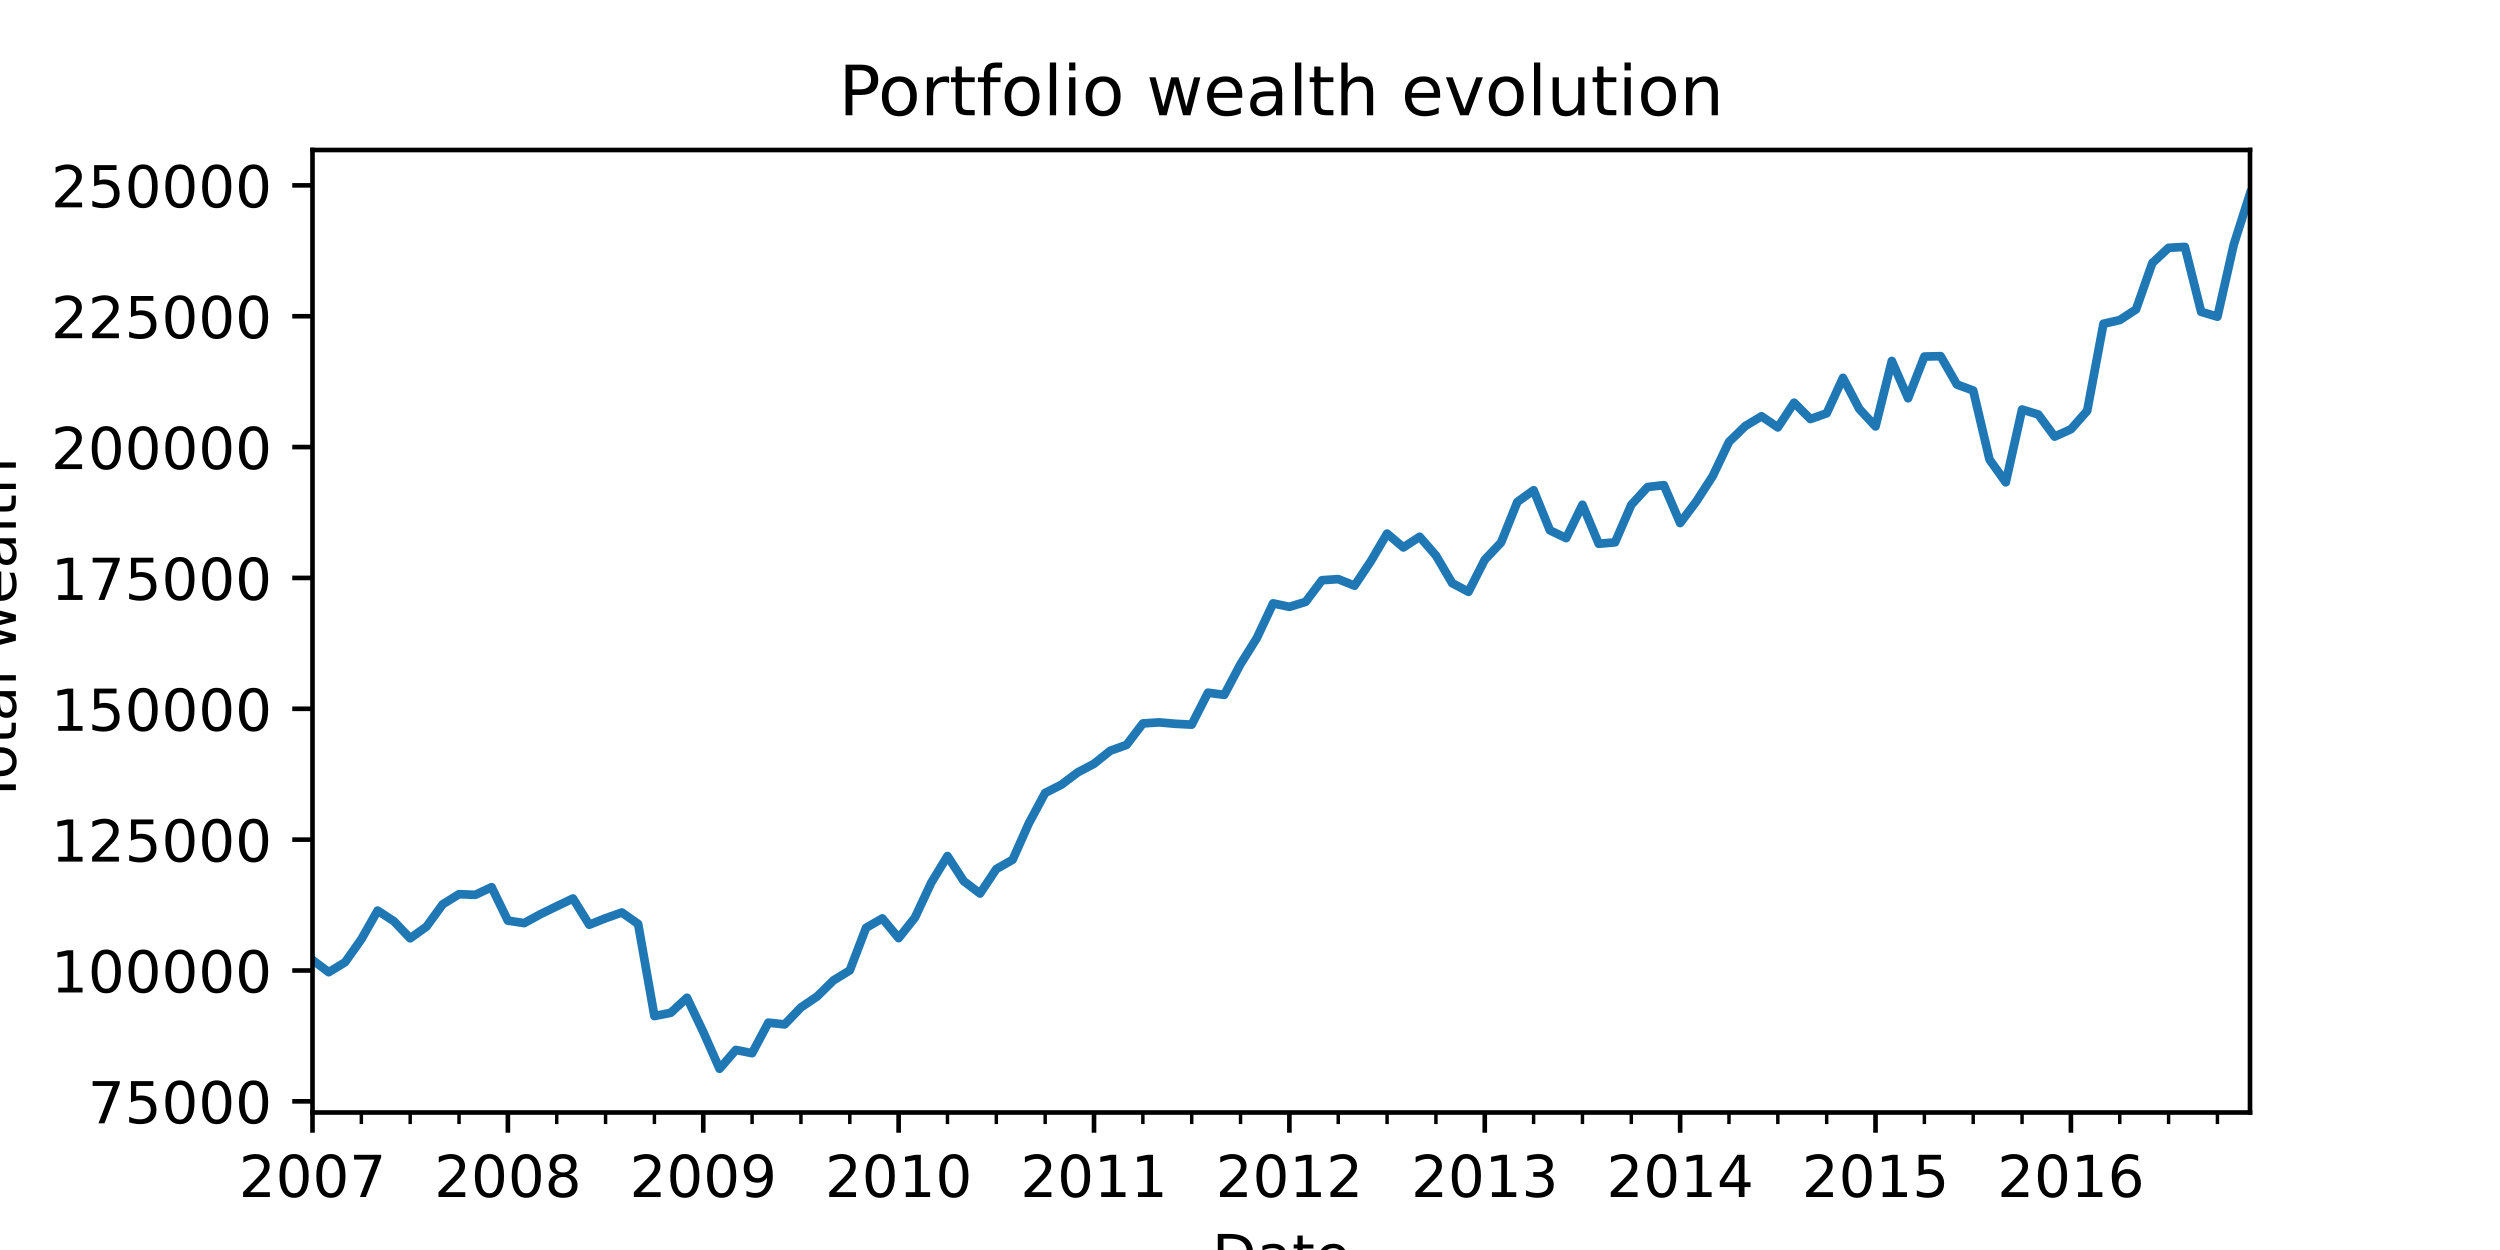
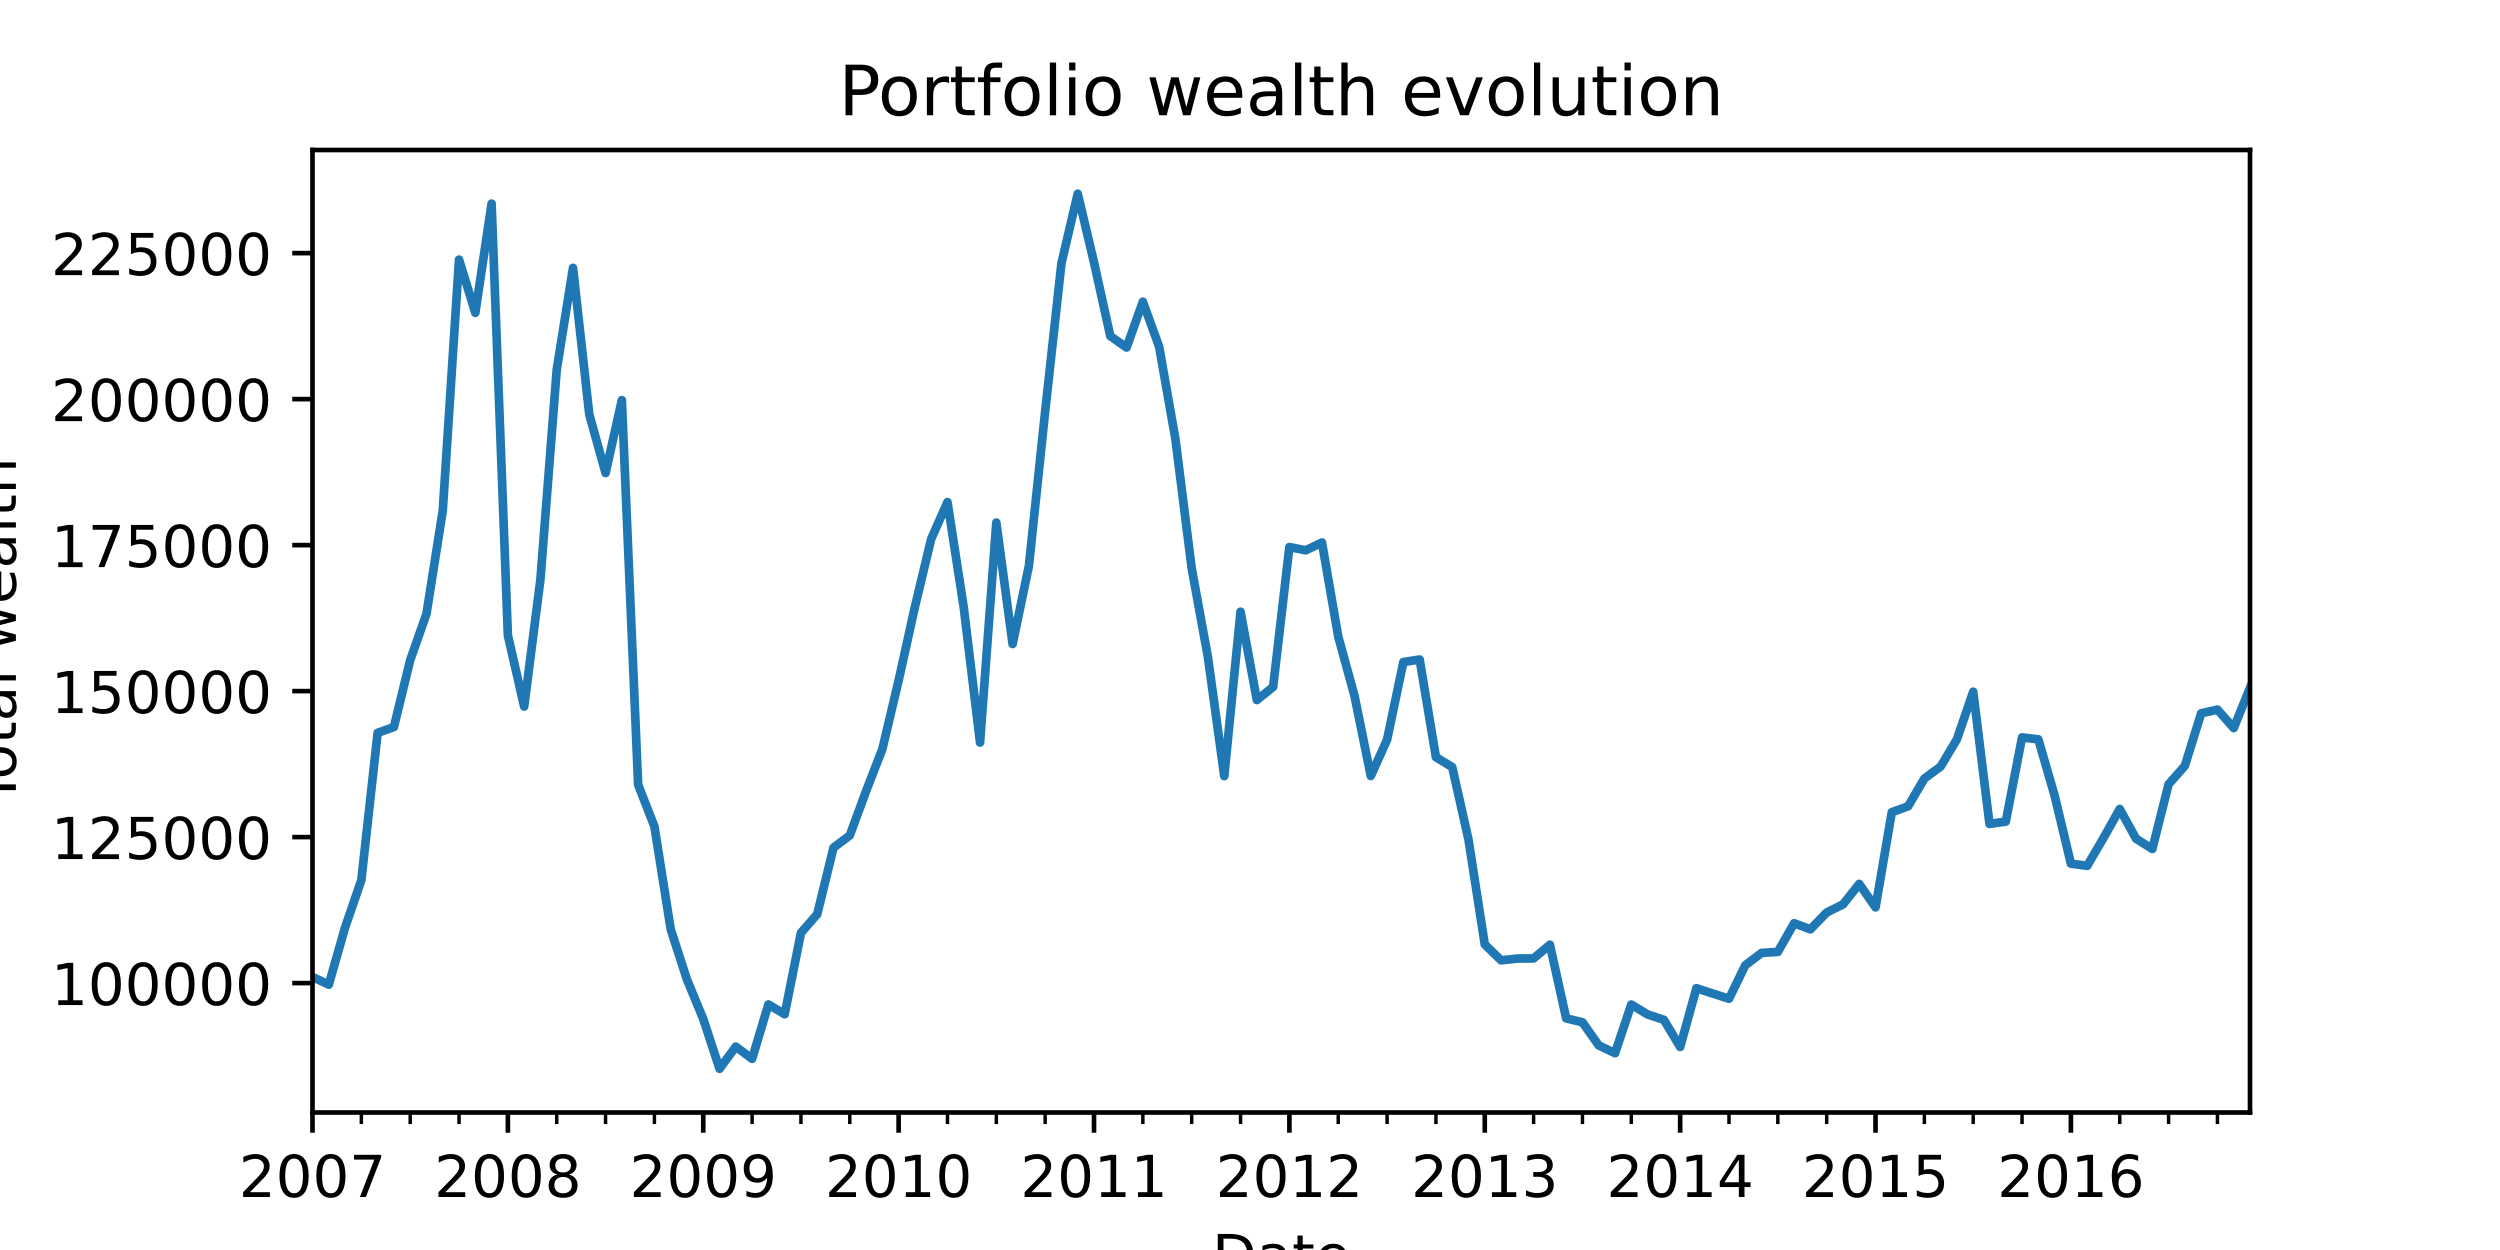
<svg xmlns="http://www.w3.org/2000/svg" xmlns:xlink="http://www.w3.org/1999/xlink" width="432pt" height="216pt" viewBox="0 0 432 216" version="1.1">
  <defs>
    <style type="text/css">*{stroke-linejoin: round; stroke-linecap: butt}</style>
  </defs>
  <g id="figure_1">
    <g id="patch_1">
      <path d="M 0 216  L 432 216  L 432 0  L 0 0  z " style="fill: #ffffff" />
    </g>
    <g id="axes_1">
      <g id="patch_2">
        <path d="M 54 192.24  L 388.8 192.24  L 388.8 25.92  L 54 25.92  z " style="fill: #ffffff" />
      </g>
      <g id="matplotlib.axis_1">
        <g id="xtick_1">
          <g id="line2d_1">
            <defs>
-               <path id="m9651169272" d="M 0 0  L 0 3.5  " style="stroke: #000000; stroke-width: 0.8" />
+               <path id="m0c36ecfe81" d="M 0 0  L 0 3.5  " style="stroke: #000000; stroke-width: 0.8" />
            </defs>
            <g>
-               <use xlink:href="#m9651169272" x="54" y="192.24" style="stroke: #000000; stroke-width: 0.8" />
+               <use xlink:href="#m0c36ecfe81" x="54" y="192.24" style="stroke: #000000; stroke-width: 0.8" />
            </g>
          </g>
          <g id="text_1">
            <g transform="translate(41.275 206.8384)scale(0.1 -0.1)">
              <defs>
                <path id="DejaVuSans-32" d="M 1228 531  L 3431 531  L 3431 0  L 469 0  L 469 531  Q 828 903 1448 1529  Q 2069 2156 2228 2338  Q 2531 2678 2651 2914  Q 2772 3150 2772 3378  Q 2772 3750 2511 3984  Q 2250 4219 1831 4219  Q 1534 4219 1204 4116  Q 875 4013 500 3803  L 500 4441  Q 881 4594 1212 4672  Q 1544 4750 1819 4750  Q 2544 4750 2975 4387  Q 3406 4025 3406 3419  Q 3406 3131 3298 2873  Q 3191 2616 2906 2266  Q 2828 2175 2409 1742  Q 1991 1309 1228 531  z " transform="scale(0.015625)" />
                <path id="DejaVuSans-30" d="M 2034 4250  Q 1547 4250 1301 3770  Q 1056 3291 1056 2328  Q 1056 1369 1301 889  Q 1547 409 2034 409  Q 2525 409 2770 889  Q 3016 1369 3016 2328  Q 3016 3291 2770 3770  Q 2525 4250 2034 4250  z M 2034 4750  Q 2819 4750 3233 4129  Q 3647 3509 3647 2328  Q 3647 1150 3233 529  Q 2819 -91 2034 -91  Q 1250 -91 836 529  Q 422 1150 422 2328  Q 422 3509 836 4129  Q 1250 4750 2034 4750  z " transform="scale(0.015625)" />
                <path id="DejaVuSans-37" d="M 525 4666  L 3525 4666  L 3525 4397  L 1831 0  L 1172 0  L 2766 4134  L 525 4134  L 525 4666  z " transform="scale(0.015625)" />
              </defs>
              <use xlink:href="#DejaVuSans-32" />
              <use xlink:href="#DejaVuSans-30" x="63.623" />
              <use xlink:href="#DejaVuSans-30" x="127.246" />
              <use xlink:href="#DejaVuSans-37" x="190.869" />
            </g>
          </g>
        </g>
        <g id="xtick_2">
          <g id="line2d_2">
            <g>
-               <use xlink:href="#m9651169272" x="87.761" y="192.24" style="stroke: #000000; stroke-width: 0.8" />
+               <use xlink:href="#m0c36ecfe81" x="87.761" y="192.24" style="stroke: #000000; stroke-width: 0.8" />
            </g>
          </g>
          <g id="text_2">
            <g transform="translate(75.03634 206.8384)scale(0.1 -0.1)">
              <defs>
                <path id="DejaVuSans-38" d="M 2034 2216  Q 1584 2216 1326 1975  Q 1069 1734 1069 1313  Q 1069 891 1326 650  Q 1584 409 2034 409  Q 2484 409 2743 651  Q 3003 894 3003 1313  Q 3003 1734 2745 1975  Q 2488 2216 2034 2216  z M 1403 2484  Q 997 2584 770 2862  Q 544 3141 544 3541  Q 544 4100 942 4425  Q 1341 4750 2034 4750  Q 2731 4750 3128 4425  Q 3525 4100 3525 3541  Q 3525 3141 3298 2862  Q 3072 2584 2669 2484  Q 3125 2378 3379 2068  Q 3634 1759 3634 1313  Q 3634 634 3220 271  Q 2806 -91 2034 -91  Q 1263 -91 848 271  Q 434 634 434 1313  Q 434 1759 690 2068  Q 947 2378 1403 2484  z M 1172 3481  Q 1172 3119 1398 2916  Q 1625 2713 2034 2713  Q 2441 2713 2670 2916  Q 2900 3119 2900 3481  Q 2900 3844 2670 4047  Q 2441 4250 2034 4250  Q 1625 4250 1398 4047  Q 1172 3844 1172 3481  z " transform="scale(0.015625)" />
              </defs>
              <use xlink:href="#DejaVuSans-32" />
              <use xlink:href="#DejaVuSans-30" x="63.623" />
              <use xlink:href="#DejaVuSans-30" x="127.246" />
              <use xlink:href="#DejaVuSans-38" x="190.869" />
            </g>
          </g>
        </g>
        <g id="xtick_3">
          <g id="line2d_3">
            <g>
-               <use xlink:href="#m9651169272" x="121.523" y="192.24" style="stroke: #000000; stroke-width: 0.8" />
+               <use xlink:href="#m0c36ecfe81" x="121.523" y="192.24" style="stroke: #000000; stroke-width: 0.8" />
            </g>
          </g>
          <g id="text_3">
            <g transform="translate(108.7977 206.8384)scale(0.1 -0.1)">
              <defs>
                <path id="DejaVuSans-39" d="M 703 97  L 703 672  Q 941 559 1184 500  Q 1428 441 1663 441  Q 2288 441 2617 861  Q 2947 1281 2994 2138  Q 2813 1869 2534 1725  Q 2256 1581 1919 1581  Q 1219 1581 811 2004  Q 403 2428 403 3163  Q 403 3881 828 4315  Q 1253 4750 1959 4750  Q 2769 4750 3195 4129  Q 3622 3509 3622 2328  Q 3622 1225 3098 567  Q 2575 -91 1691 -91  Q 1453 -91 1209 -44  Q 966 3 703 97  z M 1959 2075  Q 2384 2075 2632 2365  Q 2881 2656 2881 3163  Q 2881 3666 2632 3958  Q 2384 4250 1959 4250  Q 1534 4250 1286 3958  Q 1038 3666 1038 3163  Q 1038 2656 1286 2365  Q 1534 2075 1959 2075  z " transform="scale(0.015625)" />
              </defs>
              <use xlink:href="#DejaVuSans-32" />
              <use xlink:href="#DejaVuSans-30" x="63.623" />
              <use xlink:href="#DejaVuSans-30" x="127.246" />
              <use xlink:href="#DejaVuSans-39" x="190.869" />
            </g>
          </g>
        </g>
        <g id="xtick_4">
          <g id="line2d_4">
            <g>
-               <use xlink:href="#m9651169272" x="155.284" y="192.24" style="stroke: #000000; stroke-width: 0.8" />
+               <use xlink:href="#m0c36ecfe81" x="155.284" y="192.24" style="stroke: #000000; stroke-width: 0.8" />
            </g>
          </g>
          <g id="text_4">
            <g transform="translate(142.559 206.8384)scale(0.1 -0.1)">
              <defs>
                <path id="DejaVuSans-31" d="M 794 531  L 1825 531  L 1825 4091  L 703 3866  L 703 4441  L 1819 4666  L 2450 4666  L 2450 531  L 3481 531  L 3481 0  L 794 0  L 794 531  z " transform="scale(0.015625)" />
              </defs>
              <use xlink:href="#DejaVuSans-32" />
              <use xlink:href="#DejaVuSans-30" x="63.623" />
              <use xlink:href="#DejaVuSans-31" x="127.246" />
              <use xlink:href="#DejaVuSans-30" x="190.869" />
            </g>
          </g>
        </g>
        <g id="xtick_5">
          <g id="line2d_5">
            <g>
-               <use xlink:href="#m9651169272" x="189.045" y="192.24" style="stroke: #000000; stroke-width: 0.8" />
+               <use xlink:href="#m0c36ecfe81" x="189.045" y="192.24" style="stroke: #000000; stroke-width: 0.8" />
            </g>
          </g>
          <g id="text_5">
            <g transform="translate(176.3204 206.8384)scale(0.1 -0.1)">
              <use xlink:href="#DejaVuSans-32" />
              <use xlink:href="#DejaVuSans-30" x="63.623" />
              <use xlink:href="#DejaVuSans-31" x="127.246" />
              <use xlink:href="#DejaVuSans-31" x="190.869" />
            </g>
          </g>
        </g>
        <g id="xtick_6">
          <g id="line2d_6">
            <g>
-               <use xlink:href="#m9651169272" x="222.807" y="192.24" style="stroke: #000000; stroke-width: 0.8" />
+               <use xlink:href="#m0c36ecfe81" x="222.807" y="192.24" style="stroke: #000000; stroke-width: 0.8" />
            </g>
          </g>
          <g id="text_6">
            <g transform="translate(210.0817 206.8384)scale(0.1 -0.1)">
              <use xlink:href="#DejaVuSans-32" />
              <use xlink:href="#DejaVuSans-30" x="63.623" />
              <use xlink:href="#DejaVuSans-31" x="127.246" />
              <use xlink:href="#DejaVuSans-32" x="190.869" />
            </g>
          </g>
        </g>
        <g id="xtick_7">
          <g id="line2d_7">
            <g>
-               <use xlink:href="#m9651169272" x="256.568" y="192.24" style="stroke: #000000; stroke-width: 0.8" />
+               <use xlink:href="#m0c36ecfe81" x="256.568" y="192.24" style="stroke: #000000; stroke-width: 0.8" />
            </g>
          </g>
          <g id="text_7">
            <g transform="translate(243.8431 206.8384)scale(0.1 -0.1)">
              <defs>
                <path id="DejaVuSans-33" d="M 2597 2516  Q 3050 2419 3304 2112  Q 3559 1806 3559 1356  Q 3559 666 3084 287  Q 2609 -91 1734 -91  Q 1441 -91 1130 -33  Q 819 25 488 141  L 488 750  Q 750 597 1062 519  Q 1375 441 1716 441  Q 2309 441 2620 675  Q 2931 909 2931 1356  Q 2931 1769 2642 2001  Q 2353 2234 1838 2234  L 1294 2234  L 1294 2753  L 1863 2753  Q 2328 2753 2575 2939  Q 2822 3125 2822 3475  Q 2822 3834 2567 4026  Q 2313 4219 1838 4219  Q 1578 4219 1281 4162  Q 984 4106 628 3988  L 628 4550  Q 988 4650 1302 4700  Q 1616 4750 1894 4750  Q 2613 4750 3031 4423  Q 3450 4097 3450 3541  Q 3450 3153 3228 2886  Q 3006 2619 2597 2516  z " transform="scale(0.015625)" />
              </defs>
              <use xlink:href="#DejaVuSans-32" />
              <use xlink:href="#DejaVuSans-30" x="63.623" />
              <use xlink:href="#DejaVuSans-31" x="127.246" />
              <use xlink:href="#DejaVuSans-33" x="190.869" />
            </g>
          </g>
        </g>
        <g id="xtick_8">
          <g id="line2d_8">
            <g>
-               <use xlink:href="#m9651169272" x="290.329" y="192.24" style="stroke: #000000; stroke-width: 0.8" />
+               <use xlink:href="#m0c36ecfe81" x="290.329" y="192.24" style="stroke: #000000; stroke-width: 0.8" />
            </g>
          </g>
          <g id="text_8">
            <g transform="translate(277.6044 206.8384)scale(0.1 -0.1)">
              <defs>
                <path id="DejaVuSans-34" d="M 2419 4116  L 825 1625  L 2419 1625  L 2419 4116  z M 2253 4666  L 3047 4666  L 3047 1625  L 3713 1625  L 3713 1100  L 3047 1100  L 3047 0  L 2419 0  L 2419 1100  L 313 1100  L 313 1709  L 2253 4666  z " transform="scale(0.015625)" />
              </defs>
              <use xlink:href="#DejaVuSans-32" />
              <use xlink:href="#DejaVuSans-30" x="63.623" />
              <use xlink:href="#DejaVuSans-31" x="127.246" />
              <use xlink:href="#DejaVuSans-34" x="190.869" />
            </g>
          </g>
        </g>
        <g id="xtick_9">
          <g id="line2d_9">
            <g>
-               <use xlink:href="#m9651169272" x="324.091" y="192.24" style="stroke: #000000; stroke-width: 0.8" />
+               <use xlink:href="#m0c36ecfe81" x="324.091" y="192.24" style="stroke: #000000; stroke-width: 0.8" />
            </g>
          </g>
          <g id="text_9">
            <g transform="translate(311.3658 206.8384)scale(0.1 -0.1)">
              <defs>
                <path id="DejaVuSans-35" d="M 691 4666  L 3169 4666  L 3169 4134  L 1269 4134  L 1269 2991  Q 1406 3038 1543 3061  Q 1681 3084 1819 3084  Q 2600 3084 3056 2656  Q 3513 2228 3513 1497  Q 3513 744 3044 326  Q 2575 -91 1722 -91  Q 1428 -91 1123 -41  Q 819 9 494 109  L 494 744  Q 775 591 1075 516  Q 1375 441 1709 441  Q 2250 441 2565 725  Q 2881 1009 2881 1497  Q 2881 1984 2565 2268  Q 2250 2553 1709 2553  Q 1456 2553 1204 2497  Q 953 2441 691 2322  L 691 4666  z " transform="scale(0.015625)" />
              </defs>
              <use xlink:href="#DejaVuSans-32" />
              <use xlink:href="#DejaVuSans-30" x="63.623" />
              <use xlink:href="#DejaVuSans-31" x="127.246" />
              <use xlink:href="#DejaVuSans-35" x="190.869" />
            </g>
          </g>
        </g>
        <g id="xtick_10">
          <g id="line2d_10">
            <g>
-               <use xlink:href="#m9651169272" x="357.852" y="192.24" style="stroke: #000000; stroke-width: 0.8" />
+               <use xlink:href="#m0c36ecfe81" x="357.852" y="192.24" style="stroke: #000000; stroke-width: 0.8" />
            </g>
          </g>
          <g id="text_10">
            <g transform="translate(345.1271 206.8384)scale(0.1 -0.1)">
              <defs>
                <path id="DejaVuSans-36" d="M 2113 2584  Q 1688 2584 1439 2293  Q 1191 2003 1191 1497  Q 1191 994 1439 701  Q 1688 409 2113 409  Q 2538 409 2786 701  Q 3034 994 3034 1497  Q 3034 2003 2786 2293  Q 2538 2584 2113 2584  z M 3366 4563  L 3366 3988  Q 3128 4100 2886 4159  Q 2644 4219 2406 4219  Q 1781 4219 1451 3797  Q 1122 3375 1075 2522  Q 1259 2794 1537 2939  Q 1816 3084 2150 3084  Q 2853 3084 3261 2657  Q 3669 2231 3669 1497  Q 3669 778 3244 343  Q 2819 -91 2113 -91  Q 1303 -91 875 529  Q 447 1150 447 2328  Q 447 3434 972 4092  Q 1497 4750 2381 4750  Q 2619 4750 2861 4703  Q 3103 4656 3366 4563  z " transform="scale(0.015625)" />
              </defs>
              <use xlink:href="#DejaVuSans-32" />
              <use xlink:href="#DejaVuSans-30" x="63.623" />
              <use xlink:href="#DejaVuSans-31" x="127.246" />
              <use xlink:href="#DejaVuSans-36" x="190.869" />
            </g>
          </g>
        </g>
        <g id="xtick_11">
          <g id="line2d_11">
            <defs>
-               <path id="m59bea2f9af" d="M 0 0  L 0 2  " style="stroke: #000000; stroke-width: 0.6" />
+               <path id="mb60e32cce2" d="M 0 0  L 0 2  " style="stroke: #000000; stroke-width: 0.6" />
            </defs>
            <g>
-               <use xlink:href="#m59bea2f9af" x="62.44" y="192.24" style="stroke: #000000; stroke-width: 0.6" />
+               <use xlink:href="#mb60e32cce2" x="62.44" y="192.24" style="stroke: #000000; stroke-width: 0.6" />
            </g>
          </g>
        </g>
        <g id="xtick_12">
          <g id="line2d_12">
            <g>
-               <use xlink:href="#m59bea2f9af" x="70.881" y="192.24" style="stroke: #000000; stroke-width: 0.6" />
+               <use xlink:href="#mb60e32cce2" x="70.881" y="192.24" style="stroke: #000000; stroke-width: 0.6" />
            </g>
          </g>
        </g>
        <g id="xtick_13">
          <g id="line2d_13">
            <g>
-               <use xlink:href="#m59bea2f9af" x="79.321" y="192.24" style="stroke: #000000; stroke-width: 0.6" />
+               <use xlink:href="#mb60e32cce2" x="79.321" y="192.24" style="stroke: #000000; stroke-width: 0.6" />
            </g>
          </g>
        </g>
        <g id="xtick_14">
          <g id="line2d_14">
            <g>
-               <use xlink:href="#m59bea2f9af" x="96.202" y="192.24" style="stroke: #000000; stroke-width: 0.6" />
+               <use xlink:href="#mb60e32cce2" x="96.202" y="192.24" style="stroke: #000000; stroke-width: 0.6" />
            </g>
          </g>
        </g>
        <g id="xtick_15">
          <g id="line2d_15">
            <g>
-               <use xlink:href="#m59bea2f9af" x="104.642" y="192.24" style="stroke: #000000; stroke-width: 0.6" />
+               <use xlink:href="#mb60e32cce2" x="104.642" y="192.24" style="stroke: #000000; stroke-width: 0.6" />
            </g>
          </g>
        </g>
        <g id="xtick_16">
          <g id="line2d_16">
            <g>
-               <use xlink:href="#m59bea2f9af" x="113.082" y="192.24" style="stroke: #000000; stroke-width: 0.6" />
+               <use xlink:href="#mb60e32cce2" x="113.082" y="192.24" style="stroke: #000000; stroke-width: 0.6" />
            </g>
          </g>
        </g>
        <g id="xtick_17">
          <g id="line2d_17">
            <g>
-               <use xlink:href="#m59bea2f9af" x="129.963" y="192.24" style="stroke: #000000; stroke-width: 0.6" />
+               <use xlink:href="#mb60e32cce2" x="129.963" y="192.24" style="stroke: #000000; stroke-width: 0.6" />
            </g>
          </g>
        </g>
        <g id="xtick_18">
          <g id="line2d_18">
            <g>
-               <use xlink:href="#m59bea2f9af" x="138.403" y="192.24" style="stroke: #000000; stroke-width: 0.6" />
+               <use xlink:href="#mb60e32cce2" x="138.403" y="192.24" style="stroke: #000000; stroke-width: 0.6" />
            </g>
          </g>
        </g>
        <g id="xtick_19">
          <g id="line2d_19">
            <g>
-               <use xlink:href="#m59bea2f9af" x="146.844" y="192.24" style="stroke: #000000; stroke-width: 0.6" />
+               <use xlink:href="#mb60e32cce2" x="146.844" y="192.24" style="stroke: #000000; stroke-width: 0.6" />
            </g>
          </g>
        </g>
        <g id="xtick_20">
          <g id="line2d_20">
            <g>
-               <use xlink:href="#m59bea2f9af" x="163.724" y="192.24" style="stroke: #000000; stroke-width: 0.6" />
+               <use xlink:href="#mb60e32cce2" x="163.724" y="192.24" style="stroke: #000000; stroke-width: 0.6" />
            </g>
          </g>
        </g>
        <g id="xtick_21">
          <g id="line2d_21">
            <g>
-               <use xlink:href="#m59bea2f9af" x="172.165" y="192.24" style="stroke: #000000; stroke-width: 0.6" />
+               <use xlink:href="#mb60e32cce2" x="172.165" y="192.24" style="stroke: #000000; stroke-width: 0.6" />
            </g>
          </g>
        </g>
        <g id="xtick_22">
          <g id="line2d_22">
            <g>
-               <use xlink:href="#m59bea2f9af" x="180.605" y="192.24" style="stroke: #000000; stroke-width: 0.6" />
+               <use xlink:href="#mb60e32cce2" x="180.605" y="192.24" style="stroke: #000000; stroke-width: 0.6" />
            </g>
          </g>
        </g>
        <g id="xtick_23">
          <g id="line2d_23">
            <g>
-               <use xlink:href="#m59bea2f9af" x="197.486" y="192.24" style="stroke: #000000; stroke-width: 0.6" />
+               <use xlink:href="#mb60e32cce2" x="197.486" y="192.24" style="stroke: #000000; stroke-width: 0.6" />
            </g>
          </g>
        </g>
        <g id="xtick_24">
          <g id="line2d_24">
            <g>
-               <use xlink:href="#m59bea2f9af" x="205.926" y="192.24" style="stroke: #000000; stroke-width: 0.6" />
+               <use xlink:href="#mb60e32cce2" x="205.926" y="192.24" style="stroke: #000000; stroke-width: 0.6" />
            </g>
          </g>
        </g>
        <g id="xtick_25">
          <g id="line2d_25">
            <g>
-               <use xlink:href="#m59bea2f9af" x="214.366" y="192.24" style="stroke: #000000; stroke-width: 0.6" />
+               <use xlink:href="#mb60e32cce2" x="214.366" y="192.24" style="stroke: #000000; stroke-width: 0.6" />
            </g>
          </g>
        </g>
        <g id="xtick_26">
          <g id="line2d_26">
            <g>
-               <use xlink:href="#m59bea2f9af" x="231.247" y="192.24" style="stroke: #000000; stroke-width: 0.6" />
+               <use xlink:href="#mb60e32cce2" x="231.247" y="192.24" style="stroke: #000000; stroke-width: 0.6" />
            </g>
          </g>
        </g>
        <g id="xtick_27">
          <g id="line2d_27">
            <g>
-               <use xlink:href="#m59bea2f9af" x="239.687" y="192.24" style="stroke: #000000; stroke-width: 0.6" />
+               <use xlink:href="#mb60e32cce2" x="239.687" y="192.24" style="stroke: #000000; stroke-width: 0.6" />
            </g>
          </g>
        </g>
        <g id="xtick_28">
          <g id="line2d_28">
            <g>
-               <use xlink:href="#m59bea2f9af" x="248.128" y="192.24" style="stroke: #000000; stroke-width: 0.6" />
+               <use xlink:href="#mb60e32cce2" x="248.128" y="192.24" style="stroke: #000000; stroke-width: 0.6" />
            </g>
          </g>
        </g>
        <g id="xtick_29">
          <g id="line2d_29">
            <g>
-               <use xlink:href="#m59bea2f9af" x="265.008" y="192.24" style="stroke: #000000; stroke-width: 0.6" />
+               <use xlink:href="#mb60e32cce2" x="265.008" y="192.24" style="stroke: #000000; stroke-width: 0.6" />
            </g>
          </g>
        </g>
        <g id="xtick_30">
          <g id="line2d_30">
            <g>
-               <use xlink:href="#m59bea2f9af" x="273.449" y="192.24" style="stroke: #000000; stroke-width: 0.6" />
+               <use xlink:href="#mb60e32cce2" x="273.449" y="192.24" style="stroke: #000000; stroke-width: 0.6" />
            </g>
          </g>
        </g>
        <g id="xtick_31">
          <g id="line2d_31">
            <g>
-               <use xlink:href="#m59bea2f9af" x="281.889" y="192.24" style="stroke: #000000; stroke-width: 0.6" />
+               <use xlink:href="#mb60e32cce2" x="281.889" y="192.24" style="stroke: #000000; stroke-width: 0.6" />
            </g>
          </g>
        </g>
        <g id="xtick_32">
          <g id="line2d_32">
            <g>
-               <use xlink:href="#m59bea2f9af" x="298.77" y="192.24" style="stroke: #000000; stroke-width: 0.6" />
+               <use xlink:href="#mb60e32cce2" x="298.77" y="192.24" style="stroke: #000000; stroke-width: 0.6" />
            </g>
          </g>
        </g>
        <g id="xtick_33">
          <g id="line2d_33">
            <g>
-               <use xlink:href="#m59bea2f9af" x="307.21" y="192.24" style="stroke: #000000; stroke-width: 0.6" />
+               <use xlink:href="#mb60e32cce2" x="307.21" y="192.24" style="stroke: #000000; stroke-width: 0.6" />
            </g>
          </g>
        </g>
        <g id="xtick_34">
          <g id="line2d_34">
            <g>
-               <use xlink:href="#m59bea2f9af" x="315.65" y="192.24" style="stroke: #000000; stroke-width: 0.6" />
+               <use xlink:href="#mb60e32cce2" x="315.65" y="192.24" style="stroke: #000000; stroke-width: 0.6" />
            </g>
          </g>
        </g>
        <g id="xtick_35">
          <g id="line2d_35">
            <g>
-               <use xlink:href="#m59bea2f9af" x="332.531" y="192.24" style="stroke: #000000; stroke-width: 0.6" />
+               <use xlink:href="#mb60e32cce2" x="332.531" y="192.24" style="stroke: #000000; stroke-width: 0.6" />
            </g>
          </g>
        </g>
        <g id="xtick_36">
          <g id="line2d_36">
            <g>
-               <use xlink:href="#m59bea2f9af" x="340.971" y="192.24" style="stroke: #000000; stroke-width: 0.6" />
+               <use xlink:href="#mb60e32cce2" x="340.971" y="192.24" style="stroke: #000000; stroke-width: 0.6" />
            </g>
          </g>
        </g>
        <g id="xtick_37">
          <g id="line2d_37">
            <g>
-               <use xlink:href="#m59bea2f9af" x="349.412" y="192.24" style="stroke: #000000; stroke-width: 0.6" />
+               <use xlink:href="#mb60e32cce2" x="349.412" y="192.24" style="stroke: #000000; stroke-width: 0.6" />
            </g>
          </g>
        </g>
        <g id="xtick_38">
          <g id="line2d_38">
            <g>
-               <use xlink:href="#m59bea2f9af" x="366.292" y="192.24" style="stroke: #000000; stroke-width: 0.6" />
+               <use xlink:href="#mb60e32cce2" x="366.292" y="192.24" style="stroke: #000000; stroke-width: 0.6" />
            </g>
          </g>
        </g>
        <g id="xtick_39">
          <g id="line2d_39">
            <g>
-               <use xlink:href="#m59bea2f9af" x="374.733" y="192.24" style="stroke: #000000; stroke-width: 0.6" />
+               <use xlink:href="#mb60e32cce2" x="374.733" y="192.24" style="stroke: #000000; stroke-width: 0.6" />
            </g>
          </g>
        </g>
        <g id="xtick_40">
          <g id="line2d_40">
            <g>
-               <use xlink:href="#m59bea2f9af" x="383.173" y="192.24" style="stroke: #000000; stroke-width: 0.6" />
+               <use xlink:href="#mb60e32cce2" x="383.173" y="192.24" style="stroke: #000000; stroke-width: 0.6" />
            </g>
          </g>
        </g>
        <g id="text_11">
          <g transform="translate(209.4492 220.5166)scale(0.1 -0.1)">
            <defs>
              <path id="DejaVuSans-44" d="M 1259 4147  L 1259 519  L 2022 519  Q 2988 519 3436 956  Q 3884 1394 3884 2338  Q 3884 3275 3436 3711  Q 2988 4147 2022 4147  L 1259 4147  z M 628 4666  L 1925 4666  Q 3281 4666 3915 4102  Q 4550 3538 4550 2338  Q 4550 1131 3912 565  Q 3275 0 1925 0  L 628 0  L 628 4666  z " transform="scale(0.015625)" />
              <path id="DejaVuSans-61" d="M 2194 1759  Q 1497 1759 1228 1600  Q 959 1441 959 1056  Q 959 750 1161 570  Q 1363 391 1709 391  Q 2188 391 2477 730  Q 2766 1069 2766 1631  L 2766 1759  L 2194 1759  z M 3341 1997  L 3341 0  L 2766 0  L 2766 531  Q 2569 213 2275 61  Q 1981 -91 1556 -91  Q 1019 -91 701 211  Q 384 513 384 1019  Q 384 1609 779 1909  Q 1175 2209 1959 2209  L 2766 2209  L 2766 2266  Q 2766 2663 2505 2880  Q 2244 3097 1772 3097  Q 1472 3097 1187 3025  Q 903 2953 641 2809  L 641 3341  Q 956 3463 1253 3523  Q 1550 3584 1831 3584  Q 2591 3584 2966 3190  Q 3341 2797 3341 1997  z " transform="scale(0.015625)" />
              <path id="DejaVuSans-74" d="M 1172 4494  L 1172 3500  L 2356 3500  L 2356 3053  L 1172 3053  L 1172 1153  Q 1172 725 1289 603  Q 1406 481 1766 481  L 2356 481  L 2356 0  L 1766 0  Q 1100 0 847 248  Q 594 497 594 1153  L 594 3053  L 172 3053  L 172 3500  L 594 3500  L 594 4494  L 1172 4494  z " transform="scale(0.015625)" />
              <path id="DejaVuSans-65" d="M 3597 1894  L 3597 1613  L 953 1613  Q 991 1019 1311 708  Q 1631 397 2203 397  Q 2534 397 2845 478  Q 3156 559 3463 722  L 3463 178  Q 3153 47 2828 -22  Q 2503 -91 2169 -91  Q 1331 -91 842 396  Q 353 884 353 1716  Q 353 2575 817 3079  Q 1281 3584 2069 3584  Q 2775 3584 3186 3129  Q 3597 2675 3597 1894  z M 3022 2063  Q 3016 2534 2758 2815  Q 2500 3097 2075 3097  Q 1594 3097 1305 2825  Q 1016 2553 972 2059  L 3022 2063  z " transform="scale(0.015625)" />
            </defs>
            <use xlink:href="#DejaVuSans-44" />
            <use xlink:href="#DejaVuSans-61" x="77.002" />
            <use xlink:href="#DejaVuSans-74" x="138.281" />
            <use xlink:href="#DejaVuSans-65" x="177.49" />
          </g>
        </g>
      </g>
      <g id="matplotlib.axis_2">
        <g id="ytick_1">
          <g id="line2d_41">
            <defs>
-               <path id="m37117ef07c" d="M 0 0  L -3.5 0  " style="stroke: #000000; stroke-width: 0.8" />
+               <path id="m95927914cc" d="M 0 0  L -3.5 0  " style="stroke: #000000; stroke-width: 0.8" />
            </defs>
            <g>
-               <use xlink:href="#m37117ef07c" x="54" y="190.313" style="stroke: #000000; stroke-width: 0.8" />
+               <use xlink:href="#m95927914cc" x="54" y="169.878" style="stroke: #000000; stroke-width: 0.8" />
            </g>
          </g>
          <g id="text_12">
-             <g transform="translate(15.1875 194.1121)scale(0.1 -0.1)">
-               <use xlink:href="#DejaVuSans-37" />
-               <use xlink:href="#DejaVuSans-35" x="63.623" />
-               <use xlink:href="#DejaVuSans-30" x="127.246" />
-               <use xlink:href="#DejaVuSans-30" x="190.869" />
-               <use xlink:href="#DejaVuSans-30" x="254.492" />
-             </g>
-           </g>
-         </g>
-         <g id="ytick_2">
-           <g id="line2d_42">
-             <g>
-               <use xlink:href="#m37117ef07c" x="54" y="167.701" style="stroke: #000000; stroke-width: 0.8" />
-             </g>
-           </g>
-           <g id="text_13">
-             <g transform="translate(8.825 171.5004)scale(0.1 -0.1)">
+             <g transform="translate(8.825 173.6774)scale(0.1 -0.1)">
              <use xlink:href="#DejaVuSans-31" />
              <use xlink:href="#DejaVuSans-30" x="63.623" />
              <use xlink:href="#DejaVuSans-30" x="127.246" />
              <use xlink:href="#DejaVuSans-30" x="190.869" />
              <use xlink:href="#DejaVuSans-30" x="254.492" />
              <use xlink:href="#DejaVuSans-30" x="318.115" />
            </g>
          </g>
        </g>
-         <g id="ytick_3">
-           <g id="line2d_43">
-             <g>
-               <use xlink:href="#m37117ef07c" x="54" y="145.089" style="stroke: #000000; stroke-width: 0.8" />
-             </g>
-           </g>
-           <g id="text_14">
-             <g transform="translate(8.825 148.8887)scale(0.1 -0.1)">
+         <g id="ytick_2">
+           <g id="line2d_42">
+             <g>
+               <use xlink:href="#m95927914cc" x="54" y="144.651" style="stroke: #000000; stroke-width: 0.8" />
+             </g>
+           </g>
+           <g id="text_13">
+             <g transform="translate(8.825 148.4505)scale(0.1 -0.1)">
              <use xlink:href="#DejaVuSans-31" />
              <use xlink:href="#DejaVuSans-32" x="63.623" />
              <use xlink:href="#DejaVuSans-35" x="127.246" />
              <use xlink:href="#DejaVuSans-30" x="190.869" />
              <use xlink:href="#DejaVuSans-30" x="254.492" />
              <use xlink:href="#DejaVuSans-30" x="318.115" />
            </g>
          </g>
        </g>
-         <g id="ytick_4">
-           <g id="line2d_44">
-             <g>
-               <use xlink:href="#m37117ef07c" x="54" y="122.478" style="stroke: #000000; stroke-width: 0.8" />
-             </g>
-           </g>
-           <g id="text_15">
-             <g transform="translate(8.825 126.277)scale(0.1 -0.1)">
+         <g id="ytick_3">
+           <g id="line2d_43">
+             <g>
+               <use xlink:href="#m95927914cc" x="54" y="119.424" style="stroke: #000000; stroke-width: 0.8" />
+             </g>
+           </g>
+           <g id="text_14">
+             <g transform="translate(8.825 123.2236)scale(0.1 -0.1)">
              <use xlink:href="#DejaVuSans-31" />
              <use xlink:href="#DejaVuSans-35" x="63.623" />
              <use xlink:href="#DejaVuSans-30" x="127.246" />
              <use xlink:href="#DejaVuSans-30" x="190.869" />
              <use xlink:href="#DejaVuSans-30" x="254.492" />
              <use xlink:href="#DejaVuSans-30" x="318.115" />
            </g>
          </g>
        </g>
-         <g id="ytick_5">
-           <g id="line2d_45">
-             <g>
-               <use xlink:href="#m37117ef07c" x="54" y="99.866" style="stroke: #000000; stroke-width: 0.8" />
-             </g>
-           </g>
-           <g id="text_16">
-             <g transform="translate(8.825 103.6653)scale(0.1 -0.1)">
+         <g id="ytick_4">
+           <g id="line2d_44">
+             <g>
+               <use xlink:href="#m95927914cc" x="54" y="94.197" style="stroke: #000000; stroke-width: 0.8" />
+             </g>
+           </g>
+           <g id="text_15">
+             <g transform="translate(8.825 97.99666)scale(0.1 -0.1)">
              <use xlink:href="#DejaVuSans-31" />
              <use xlink:href="#DejaVuSans-37" x="63.623" />
              <use xlink:href="#DejaVuSans-35" x="127.246" />
              <use xlink:href="#DejaVuSans-30" x="190.869" />
              <use xlink:href="#DejaVuSans-30" x="254.492" />
              <use xlink:href="#DejaVuSans-30" x="318.115" />
            </g>
          </g>
        </g>
-         <g id="ytick_6">
-           <g id="line2d_46">
-             <g>
-               <use xlink:href="#m37117ef07c" x="54" y="77.254" style="stroke: #000000; stroke-width: 0.8" />
-             </g>
-           </g>
-           <g id="text_17">
-             <g transform="translate(8.825 81.05357)scale(0.1 -0.1)">
+         <g id="ytick_5">
+           <g id="line2d_45">
+             <g>
+               <use xlink:href="#m95927914cc" x="54" y="68.971" style="stroke: #000000; stroke-width: 0.8" />
+             </g>
+           </g>
+           <g id="text_16">
+             <g transform="translate(8.825 72.76974)scale(0.1 -0.1)">
              <use xlink:href="#DejaVuSans-32" />
              <use xlink:href="#DejaVuSans-30" x="63.623" />
              <use xlink:href="#DejaVuSans-30" x="127.246" />
              <use xlink:href="#DejaVuSans-30" x="190.869" />
              <use xlink:href="#DejaVuSans-30" x="254.492" />
              <use xlink:href="#DejaVuSans-30" x="318.115" />
            </g>
          </g>
        </g>
-         <g id="ytick_7">
-           <g id="line2d_47">
-             <g>
-               <use xlink:href="#m37117ef07c" x="54" y="54.643" style="stroke: #000000; stroke-width: 0.8" />
-             </g>
-           </g>
-           <g id="text_18">
-             <g transform="translate(8.825 58.44188)scale(0.1 -0.1)">
+         <g id="ytick_6">
+           <g id="line2d_46">
+             <g>
+               <use xlink:href="#m95927914cc" x="54" y="43.744" style="stroke: #000000; stroke-width: 0.8" />
+             </g>
+           </g>
+           <g id="text_17">
+             <g transform="translate(8.825 47.54281)scale(0.1 -0.1)">
              <use xlink:href="#DejaVuSans-32" />
              <use xlink:href="#DejaVuSans-32" x="63.623" />
              <use xlink:href="#DejaVuSans-35" x="127.246" />
              <use xlink:href="#DejaVuSans-30" x="190.869" />
              <use xlink:href="#DejaVuSans-30" x="254.492" />
              <use xlink:href="#DejaVuSans-30" x="318.115" />
            </g>
          </g>
        </g>
-         <g id="ytick_8">
-           <g id="line2d_48">
-             <g>
-               <use xlink:href="#m37117ef07c" x="54" y="32.031" style="stroke: #000000; stroke-width: 0.8" />
-             </g>
-           </g>
-           <g id="text_19">
-             <g transform="translate(8.825 35.83017)scale(0.1 -0.1)">
-               <use xlink:href="#DejaVuSans-32" />
-               <use xlink:href="#DejaVuSans-35" x="63.623" />
-               <use xlink:href="#DejaVuSans-30" x="127.246" />
-               <use xlink:href="#DejaVuSans-30" x="190.869" />
-               <use xlink:href="#DejaVuSans-30" x="254.492" />
-               <use xlink:href="#DejaVuSans-30" x="318.115" />
-             </g>
-           </g>
-         </g>
-         <g id="text_20">
+         <g id="text_18">
          <g transform="translate(2.745312 139.0933)rotate(-90)scale(0.1 -0.1)">
            <defs>
              <path id="DejaVuSans-54" d="M -19 4666  L 3928 4666  L 3928 4134  L 2272 4134  L 2272 0  L 1638 0  L 1638 4134  L -19 4134  L -19 4666  z " transform="scale(0.015625)" />
              <path id="DejaVuSans-6f" d="M 1959 3097  Q 1497 3097 1228 2736  Q 959 2375 959 1747  Q 959 1119 1226 758  Q 1494 397 1959 397  Q 2419 397 2687 759  Q 2956 1122 2956 1747  Q 2956 2369 2687 2733  Q 2419 3097 1959 3097  z M 1959 3584  Q 2709 3584 3137 3096  Q 3566 2609 3566 1747  Q 3566 888 3137 398  Q 2709 -91 1959 -91  Q 1206 -91 779 398  Q 353 888 353 1747  Q 353 2609 779 3096  Q 1206 3584 1959 3584  z " transform="scale(0.015625)" />
              <path id="DejaVuSans-6c" d="M 603 4863  L 1178 4863  L 1178 0  L 603 0  L 603 4863  z " transform="scale(0.015625)" />
              <path id="DejaVuSans-20" transform="scale(0.015625)" />
              <path id="DejaVuSans-77" d="M 269 3500  L 844 3500  L 1563 769  L 2278 3500  L 2956 3500  L 3675 769  L 4391 3500  L 4966 3500  L 4050 0  L 3372 0  L 2619 2869  L 1863 0  L 1184 0  L 269 3500  z " transform="scale(0.015625)" />
              <path id="DejaVuSans-68" d="M 3513 2113  L 3513 0  L 2938 0  L 2938 2094  Q 2938 2591 2744 2837  Q 2550 3084 2163 3084  Q 1697 3084 1428 2787  Q 1159 2491 1159 1978  L 1159 0  L 581 0  L 581 4863  L 1159 4863  L 1159 2956  Q 1366 3272 1645 3428  Q 1925 3584 2291 3584  Q 2894 3584 3203 3211  Q 3513 2838 3513 2113  z " transform="scale(0.015625)" />
            </defs>
            <use xlink:href="#DejaVuSans-54" />
            <use xlink:href="#DejaVuSans-6f" x="44.084" />
            <use xlink:href="#DejaVuSans-74" x="105.266" />
            <use xlink:href="#DejaVuSans-61" x="144.475" />
            <use xlink:href="#DejaVuSans-6c" x="205.754" />
            <use xlink:href="#DejaVuSans-20" x="233.537" />
            <use xlink:href="#DejaVuSans-77" x="265.324" />
            <use xlink:href="#DejaVuSans-65" x="347.111" />
            <use xlink:href="#DejaVuSans-61" x="408.635" />
            <use xlink:href="#DejaVuSans-6c" x="469.914" />
            <use xlink:href="#DejaVuSans-74" x="497.697" />
            <use xlink:href="#DejaVuSans-68" x="536.906" />
          </g>
        </g>
      </g>
-       <g id="line2d_49">
-         <path d="M 54 165.894  L 56.813 167.994  L 59.627 166.276  L 62.44 162.296  L 65.254 157.351  L 68.067 159.19  L 70.881 162.14  L 73.694 160.125  L 76.508 156.258  L 79.321 154.515  L 82.134 154.625  L 84.948 153.304  L 87.761 159.083  L 90.575 159.512  L 93.388 157.974  L 96.202 156.599  L 99.015 155.262  L 101.829 159.792  L 104.642 158.673  L 107.455 157.676  L 110.269 159.661  L 113.082 175.574  L 115.896 175.015  L 118.709 172.413  L 121.523 178.315  L 124.336 184.68  L 127.15 181.428  L 129.963 181.991  L 132.776 176.712  L 135.59 177.018  L 138.403 174.084  L 141.217 172.175  L 144.03 169.406  L 146.844 167.681  L 149.657 160.324  L 152.471 158.699  L 155.284 162.107  L 158.097 158.567  L 160.911 152.547  L 163.724 147.923  L 166.538 152.26  L 169.351 154.4  L 172.165 150.164  L 174.978 148.567  L 177.792 142.251  L 180.605 137.015  L 183.418 135.592  L 186.232 133.466  L 189.045 131.979  L 191.859 129.725  L 194.672 128.717  L 197.486 125.012  L 200.299 124.825  L 203.113 125.072  L 205.926 125.217  L 208.739 119.697  L 211.553 120.071  L 214.366 114.751  L 217.18 110.255  L 219.993 104.263  L 222.807 104.863  L 225.62 103.998  L 228.434 100.261  L 231.247 100.074  L 234.061 101.202  L 236.874 96.987  L 239.687 92.207  L 242.501 94.596  L 245.314 92.752  L 248.128 95.987  L 250.941 100.773  L 253.755 102.261  L 256.568 96.722  L 259.382 93.753  L 262.195 86.738  L 265.008 84.711  L 267.822 91.643  L 270.635 92.979  L 273.449 87.225  L 276.262 93.964  L 279.076 93.717  L 281.889 87.234  L 284.703 84.162  L 287.516 83.835  L 290.329 90.385  L 293.143 86.621  L 295.956 82.27  L 298.77 76.362  L 301.583 73.619  L 304.397 71.933  L 307.21 73.855  L 310.024 69.586  L 312.837 72.408  L 315.65 71.42  L 318.464 65.295  L 321.277 70.651  L 324.091 73.688  L 326.904 62.373  L 329.718 68.822  L 332.531 61.614  L 335.345 61.545  L 338.158 66.449  L 340.971 67.481  L 343.785 79.414  L 346.598 83.344  L 349.412 70.764  L 352.225 71.63  L 355.039 75.445  L 357.852 74.176  L 360.666 70.993  L 363.479 55.942  L 366.292 55.308  L 369.106 53.462  L 371.919 45.456  L 374.733 42.823  L 377.546 42.665  L 380.36 53.885  L 383.173 54.722  L 385.987 42.286  L 388.8 33.48  " clip-path="url(#paff46e3673)" style="fill: none; stroke: #1f77b4; stroke-width: 1.5; stroke-linecap: square" />
+       <g id="line2d_47">
+         <path d="M 54 168.82  L 56.813 170.152  L 59.627 160.28  L 62.44 152.085  L 65.254 126.643  L 68.067 125.633  L 70.881 114.072  L 73.694 106.079  L 76.508 88.251  L 79.321 44.862  L 82.134 54.056  L 84.948 35.192  L 87.761 109.79  L 90.575 122.089  L 93.388 100.109  L 96.202 63.892  L 99.015 46.289  L 101.829 71.635  L 104.642 81.733  L 107.455 69.149  L 110.269 135.6  L 113.082 142.82  L 115.896 160.565  L 118.709 169.272  L 121.523 176.078  L 124.336 184.68  L 127.15 180.857  L 129.963 182.966  L 132.776 173.573  L 135.59 175.258  L 138.403 161.2  L 141.217 157.968  L 144.03 146.472  L 146.844 144.359  L 149.657 136.707  L 152.471 129.448  L 155.284 117.576  L 158.097 104.856  L 160.911 93.124  L 163.724 86.764  L 166.538 104.997  L 169.351 128.318  L 172.165 90.298  L 174.978 111.286  L 177.792 97.789  L 180.605 71.076  L 183.418 45.494  L 186.232 33.48  L 189.045 45.352  L 191.859 58.073  L 194.672 60.051  L 197.486 52.137  L 200.299 59.91  L 203.113 75.881  L 205.926 98.213  L 208.739 113.618  L 211.553 134.112  L 214.366 105.704  L 217.18 120.968  L 219.993 118.707  L 222.807 94.526  L 225.62 95.093  L 228.434 93.745  L 231.247 109.995  L 234.061 120.258  L 236.874 134.085  L 239.687 127.821  L 242.501 114.404  L 245.314 113.965  L 248.128 130.84  L 250.941 132.547  L 253.755 145.09  L 256.568 163.202  L 259.382 165.94  L 262.195 165.641  L 265.008 165.612  L 267.822 163.247  L 270.635 175.969  L 273.449 176.651  L 276.262 180.646  L 279.076 181.988  L 281.889 173.586  L 284.703 175.298  L 287.516 176.222  L 290.329 180.913  L 293.143 170.764  L 295.956 171.68  L 298.77 172.583  L 301.583 166.803  L 304.397 164.661  L 307.21 164.488  L 310.024 159.537  L 312.837 160.589  L 315.65 157.681  L 318.464 156.282  L 321.277 152.741  L 324.091 156.789  L 326.904 140.347  L 329.718 139.331  L 332.531 134.531  L 335.345 132.463  L 338.158 127.739  L 340.971 119.532  L 343.785 142.372  L 346.598 141.968  L 349.412 127.423  L 352.225 127.763  L 355.039 137.489  L 357.852 149.236  L 360.666 149.616  L 363.479 144.809  L 366.292 139.798  L 369.106 144.923  L 371.919 146.699  L 374.733 135.523  L 377.546 132.328  L 380.36 123.259  L 383.173 122.62  L 385.987 125.812  L 388.8 118.86  " clip-path="url(#p3fecd73d54)" style="fill: none; stroke: #1f77b4; stroke-width: 1.5; stroke-linecap: square" />
      </g>
      <g id="patch_3">
        <path d="M 54 192.24  L 54 25.92  " style="fill: none; stroke: #000000; stroke-width: 0.8; stroke-linejoin: miter; stroke-linecap: square" />
      </g>
      <g id="patch_4">
        <path d="M 388.8 192.24  L 388.8 25.92  " style="fill: none; stroke: #000000; stroke-width: 0.8; stroke-linejoin: miter; stroke-linecap: square" />
      </g>
      <g id="patch_5">
        <path d="M 54 192.24  L 388.8 192.24  " style="fill: none; stroke: #000000; stroke-width: 0.8; stroke-linejoin: miter; stroke-linecap: square" />
      </g>
      <g id="patch_6">
        <path d="M 54 25.92  L 388.8 25.92  " style="fill: none; stroke: #000000; stroke-width: 0.8; stroke-linejoin: miter; stroke-linecap: square" />
      </g>
-       <g id="text_21">
+       <g id="text_19">
        <g transform="translate(144.9338 19.92)scale(0.12 -0.12)">
          <defs>
            <path id="DejaVuSans-50" d="M 1259 4147  L 1259 2394  L 2053 2394  Q 2494 2394 2734 2622  Q 2975 2850 2975 3272  Q 2975 3691 2734 3919  Q 2494 4147 2053 4147  L 1259 4147  z M 628 4666  L 2053 4666  Q 2838 4666 3239 4311  Q 3641 3956 3641 3272  Q 3641 2581 3239 2228  Q 2838 1875 2053 1875  L 1259 1875  L 1259 0  L 628 0  L 628 4666  z " transform="scale(0.015625)" />
            <path id="DejaVuSans-72" d="M 2631 2963  Q 2534 3019 2420 3045  Q 2306 3072 2169 3072  Q 1681 3072 1420 2755  Q 1159 2438 1159 1844  L 1159 0  L 581 0  L 581 3500  L 1159 3500  L 1159 2956  Q 1341 3275 1631 3429  Q 1922 3584 2338 3584  Q 2397 3584 2469 3576  Q 2541 3569 2628 3553  L 2631 2963  z " transform="scale(0.015625)" />
            <path id="DejaVuSans-66" d="M 2375 4863  L 2375 4384  L 1825 4384  Q 1516 4384 1395 4259  Q 1275 4134 1275 3809  L 1275 3500  L 2222 3500  L 2222 3053  L 1275 3053  L 1275 0  L 697 0  L 697 3053  L 147 3053  L 147 3500  L 697 3500  L 697 3744  Q 697 4328 969 4595  Q 1241 4863 1831 4863  L 2375 4863  z " transform="scale(0.015625)" />
            <path id="DejaVuSans-69" d="M 603 3500  L 1178 3500  L 1178 0  L 603 0  L 603 3500  z M 603 4863  L 1178 4863  L 1178 4134  L 603 4134  L 603 4863  z " transform="scale(0.015625)" />
            <path id="DejaVuSans-76" d="M 191 3500  L 800 3500  L 1894 563  L 2988 3500  L 3597 3500  L 2284 0  L 1503 0  L 191 3500  z " transform="scale(0.015625)" />
            <path id="DejaVuSans-75" d="M 544 1381  L 544 3500  L 1119 3500  L 1119 1403  Q 1119 906 1312 657  Q 1506 409 1894 409  Q 2359 409 2629 706  Q 2900 1003 2900 1516  L 2900 3500  L 3475 3500  L 3475 0  L 2900 0  L 2900 538  Q 2691 219 2414 64  Q 2138 -91 1772 -91  Q 1169 -91 856 284  Q 544 659 544 1381  z M 1991 3584  L 1991 3584  z " transform="scale(0.015625)" />
            <path id="DejaVuSans-6e" d="M 3513 2113  L 3513 0  L 2938 0  L 2938 2094  Q 2938 2591 2744 2837  Q 2550 3084 2163 3084  Q 1697 3084 1428 2787  Q 1159 2491 1159 1978  L 1159 0  L 581 0  L 581 3500  L 1159 3500  L 1159 2956  Q 1366 3272 1645 3428  Q 1925 3584 2291 3584  Q 2894 3584 3203 3211  Q 3513 2838 3513 2113  z " transform="scale(0.015625)" />
          </defs>
          <use xlink:href="#DejaVuSans-50" />
          <use xlink:href="#DejaVuSans-6f" x="56.678" />
          <use xlink:href="#DejaVuSans-72" x="117.859" />
          <use xlink:href="#DejaVuSans-74" x="158.973" />
          <use xlink:href="#DejaVuSans-66" x="198.182" />
          <use xlink:href="#DejaVuSans-6f" x="233.387" />
          <use xlink:href="#DejaVuSans-6c" x="294.568" />
          <use xlink:href="#DejaVuSans-69" x="322.352" />
          <use xlink:href="#DejaVuSans-6f" x="350.135" />
          <use xlink:href="#DejaVuSans-20" x="411.316" />
          <use xlink:href="#DejaVuSans-77" x="443.104" />
          <use xlink:href="#DejaVuSans-65" x="524.891" />
          <use xlink:href="#DejaVuSans-61" x="586.414" />
          <use xlink:href="#DejaVuSans-6c" x="647.693" />
          <use xlink:href="#DejaVuSans-74" x="675.477" />
          <use xlink:href="#DejaVuSans-68" x="714.686" />
          <use xlink:href="#DejaVuSans-20" x="778.064" />
          <use xlink:href="#DejaVuSans-65" x="809.852" />
          <use xlink:href="#DejaVuSans-76" x="871.375" />
          <use xlink:href="#DejaVuSans-6f" x="930.555" />
          <use xlink:href="#DejaVuSans-6c" x="991.736" />
          <use xlink:href="#DejaVuSans-75" x="1019.52" />
          <use xlink:href="#DejaVuSans-74" x="1082.898" />
          <use xlink:href="#DejaVuSans-69" x="1122.107" />
          <use xlink:href="#DejaVuSans-6f" x="1149.891" />
          <use xlink:href="#DejaVuSans-6e" x="1211.072" />
        </g>
      </g>
    </g>
  </g>
  <defs>
-     <clipPath id="paff46e3673">
+     <clipPath id="p3fecd73d54">
      <rect x="54" y="25.92" width="334.8" height="166.32" />
    </clipPath>
  </defs>
</svg>
